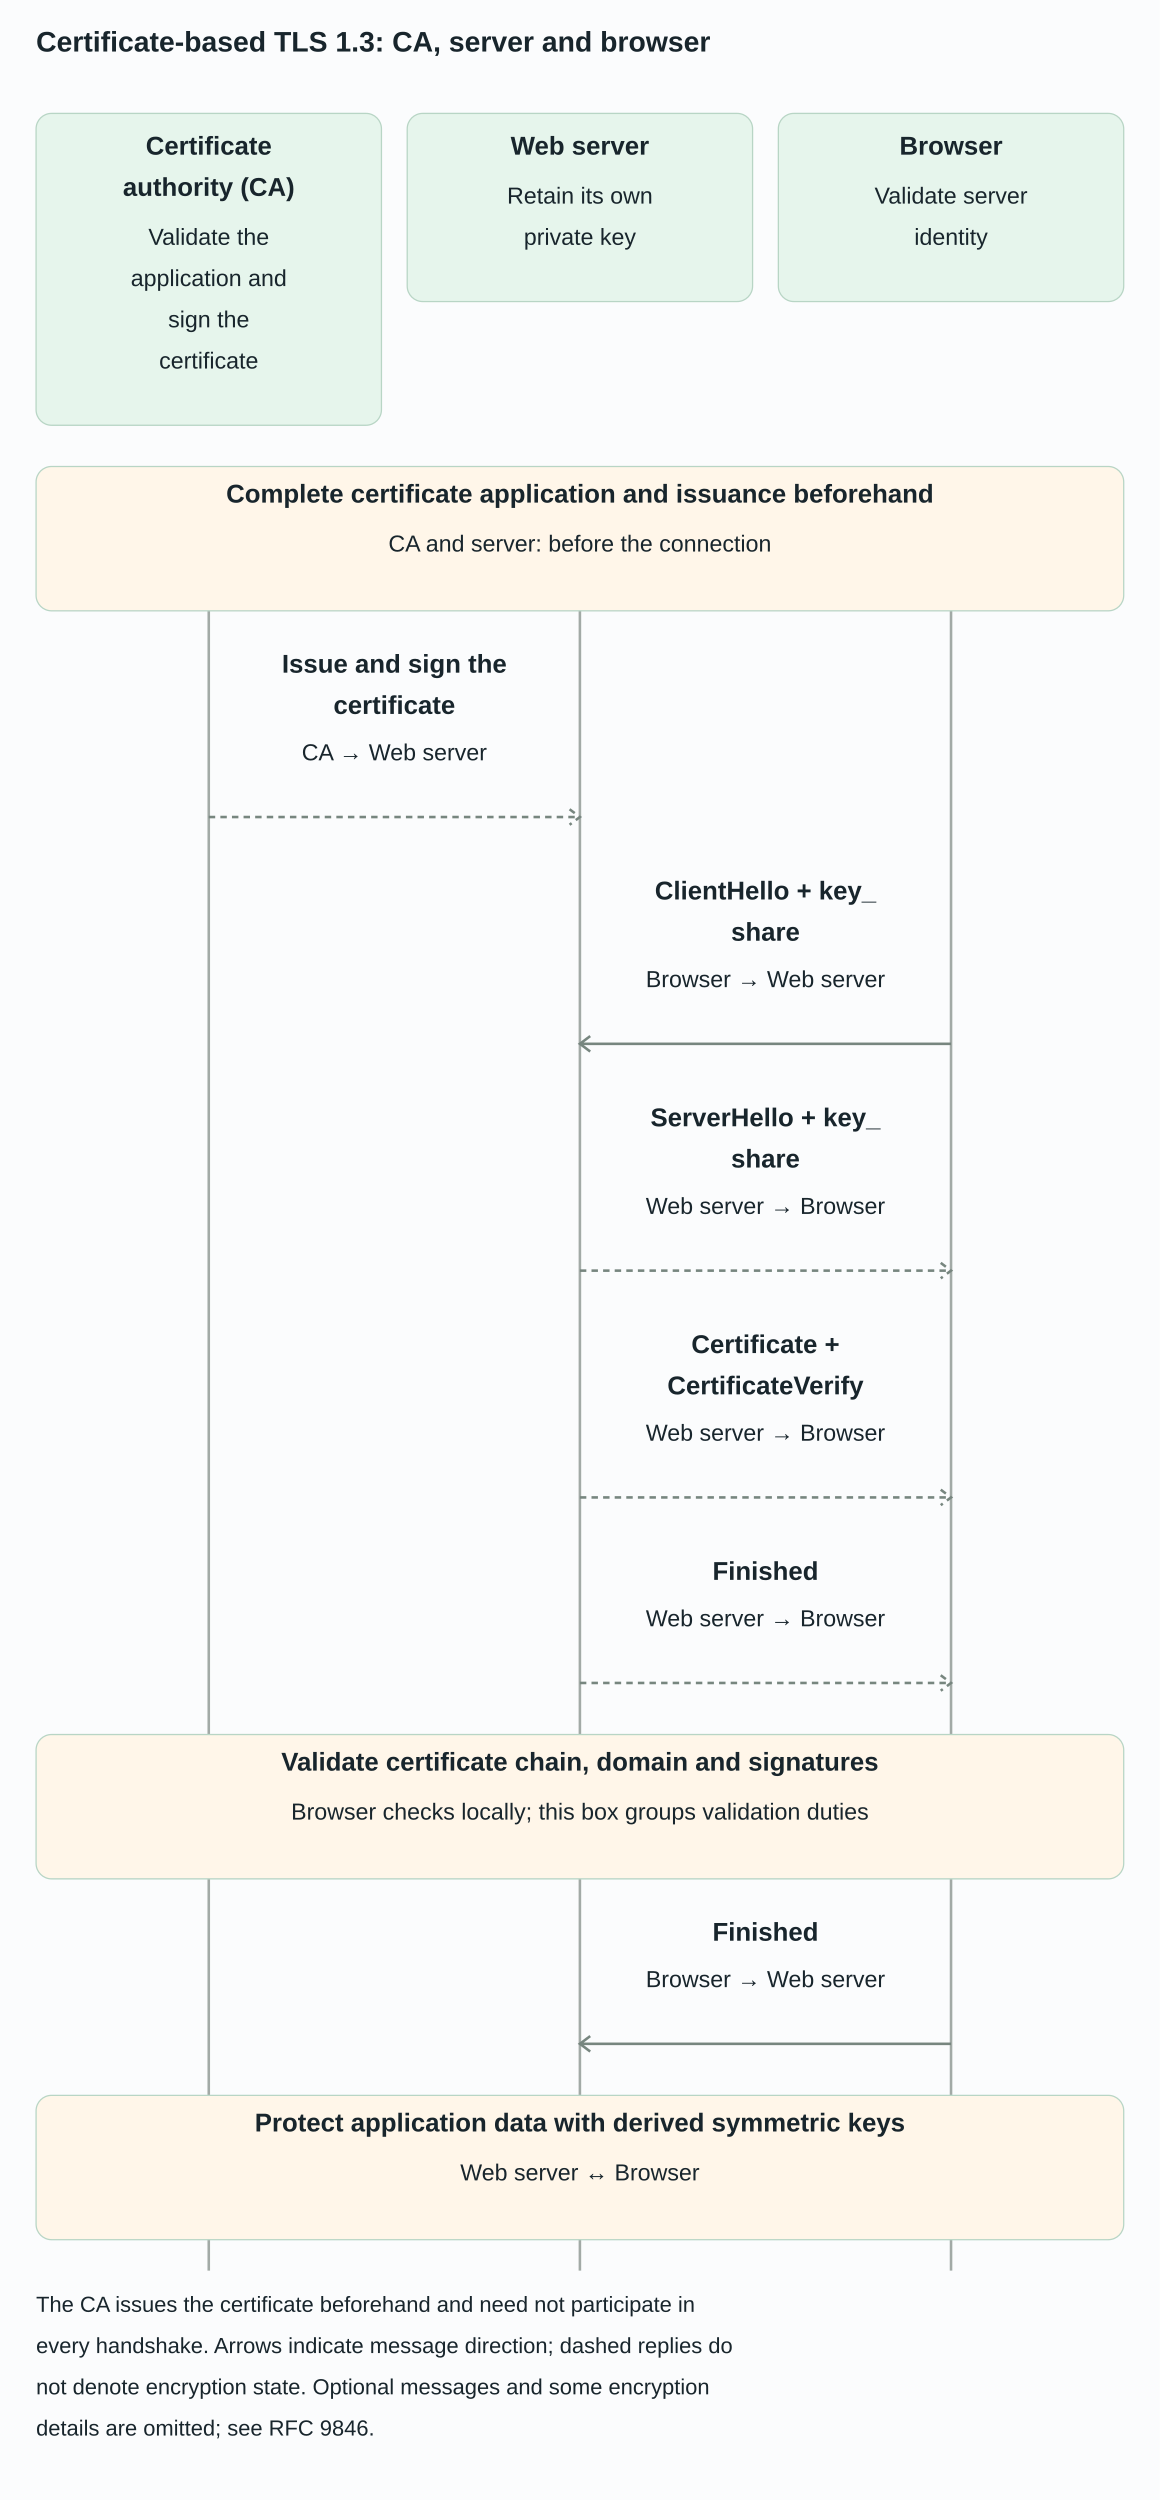
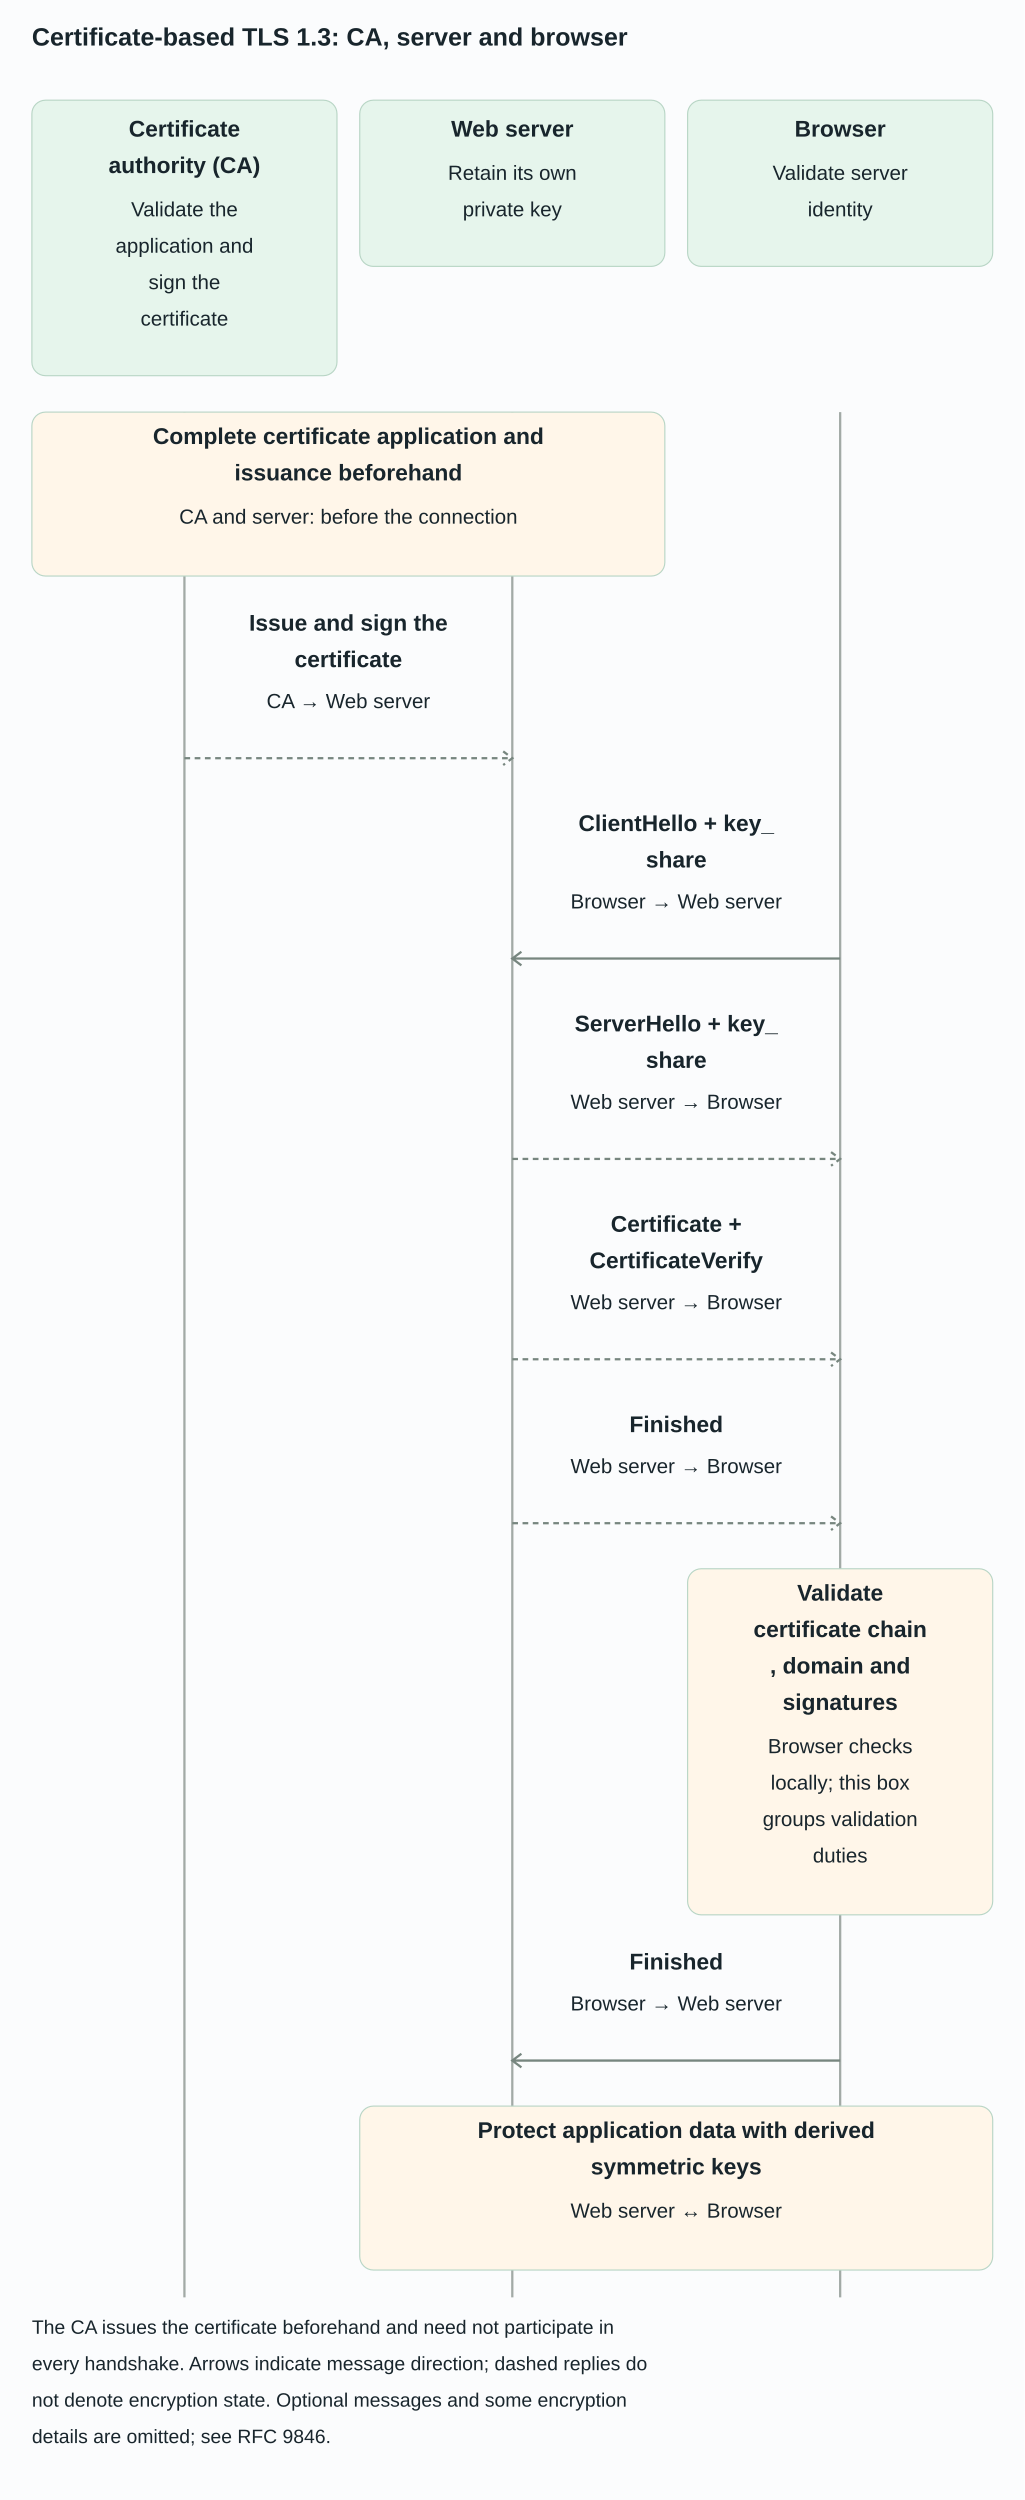
- <svg xmlns="http://www.w3.org/2000/svg" viewBox="0 0 900 1940" role="img" aria-labelledby="title desc" lang="en">
-   <rect width="900" height="1940" fill="#fbfcfd" />
+ <svg xmlns="http://www.w3.org/2000/svg" viewBox="0 0 900 2196" role="img" aria-labelledby="title desc" lang="en">
+   <rect width="900" height="2196" fill="#fbfcfd" />
  <g fill="#18252c" font-family="Arial, Noto Sans CJK TC, sans-serif">
    <text x="28" y="40" font-size="22" font-weight="700" text-anchor="start">Certificate-based TLS 1.3: CA, server and browser</text>
    <rect x="28" y="88" width="268" height="242" rx="12" fill="#e6f5ec" stroke="#b8d5c5" />
    <text x="162.0" y="120" font-size="20" font-weight="700" text-anchor="middle">Certificate</text>
    <text x="162.0" y="152" font-size="20" font-weight="700" text-anchor="middle">authority (CA)</text>
    <text x="162.0" y="190" font-size="18" font-weight="400" text-anchor="middle">Validate the</text>
    <text x="162.0" y="222" font-size="18" font-weight="400" text-anchor="middle">application and</text>
    <text x="162.0" y="254" font-size="18" font-weight="400" text-anchor="middle">sign the</text>
    <text x="162.0" y="286" font-size="18" font-weight="400" text-anchor="middle">certificate</text>
    <rect x="316" y="88" width="268" height="146" rx="12" fill="#e6f5ec" stroke="#b8d5c5" />
    <text x="450.0" y="120" font-size="20" font-weight="700" text-anchor="middle">Web server</text>
    <text x="450.0" y="158" font-size="18" font-weight="400" text-anchor="middle">Retain its own</text>
    <text x="450.0" y="190" font-size="18" font-weight="400" text-anchor="middle">private key</text>
    <rect x="604" y="88" width="268" height="146" rx="12" fill="#e6f5ec" stroke="#b8d5c5" />
    <text x="738.0" y="120" font-size="20" font-weight="700" text-anchor="middle">Browser</text>
    <text x="738.0" y="158" font-size="18" font-weight="400" text-anchor="middle">Validate server</text>
    <text x="738.0" y="190" font-size="18" font-weight="400" text-anchor="middle">identity</text>
-     <path d="M738 362V1762" fill="none" stroke="#a2aaa6" stroke-width="2" />
-     <path d="M450 362V1762" fill="none" stroke="#a2aaa6" stroke-width="2" />
-     <path d="M162 362V1762" fill="none" stroke="#a2aaa6" stroke-width="2" />
-     <rect x="28" y="362" width="844" height="112" rx="12" fill="#fff6e9" stroke="#b8d5c5" />
-     <text x="450" y="390" font-size="20" font-weight="700" text-anchor="middle">Complete certificate application and issuance beforehand</text>
-     <text x="450" y="428" font-size="18" font-weight="400" text-anchor="middle">CA and server: before the connection</text>
-     <text x="306.0" y="522" font-size="20" font-weight="700" text-anchor="middle">Issue and sign the</text>
-     <text x="306.0" y="554" font-size="20" font-weight="700" text-anchor="middle">certificate</text>
-     <text x="306.0" y="590" font-size="18" font-weight="400" text-anchor="middle">CA → Web server</text>
-     <path d="M162 634H450m-8-6 8 6 -8 6" fill="none" stroke="#77867f" stroke-width="2" stroke-dasharray="5 4" />
-     <text x="594.0" y="698" font-size="20" font-weight="700" text-anchor="middle">ClientHello + key_</text>
-     <text x="594.0" y="730" font-size="20" font-weight="700" text-anchor="middle">share</text>
-     <text x="594.0" y="766" font-size="18" font-weight="400" text-anchor="middle">Browser → Web server</text>
-     <path d="M738 810H450m8-6 -8 6 8 6" fill="none" stroke="#77867f" stroke-width="2" />
-     <text x="594.0" y="874" font-size="20" font-weight="700" text-anchor="middle">ServerHello + key_</text>
-     <text x="594.0" y="906" font-size="20" font-weight="700" text-anchor="middle">share</text>
-     <text x="594.0" y="942" font-size="18" font-weight="400" text-anchor="middle">Web server → Browser</text>
-     <path d="M450 986H738m-8-6 8 6 -8 6" fill="none" stroke="#77867f" stroke-width="2" stroke-dasharray="5 4" />
-     <text x="594.0" y="1050" font-size="20" font-weight="700" text-anchor="middle">Certificate +</text>
-     <text x="594.0" y="1082" font-size="20" font-weight="700" text-anchor="middle">CertificateVerify</text>
-     <text x="594.0" y="1118" font-size="18" font-weight="400" text-anchor="middle">Web server → Browser</text>
-     <path d="M450 1162H738m-8-6 8 6 -8 6" fill="none" stroke="#77867f" stroke-width="2" stroke-dasharray="5 4" />
-     <text x="594.0" y="1226" font-size="20" font-weight="700" text-anchor="middle">Finished</text>
-     <text x="594.0" y="1262" font-size="18" font-weight="400" text-anchor="middle">Web server → Browser</text>
-     <path d="M450 1306H738m-8-6 8 6 -8 6" fill="none" stroke="#77867f" stroke-width="2" stroke-dasharray="5 4" />
-     <rect x="28" y="1346" width="844" height="112" rx="12" fill="#fff6e9" stroke="#b8d5c5" />
-     <text x="450" y="1374" font-size="20" font-weight="700" text-anchor="middle">Validate certificate chain, domain and signatures</text>
-     <text x="450" y="1412" font-size="18" font-weight="400" text-anchor="middle">Browser checks locally; this box groups validation duties</text>
-     <text x="594.0" y="1506" font-size="20" font-weight="700" text-anchor="middle">Finished</text>
-     <text x="594.0" y="1542" font-size="18" font-weight="400" text-anchor="middle">Browser → Web server</text>
-     <path d="M738 1586H450m8-6 -8 6 8 6" fill="none" stroke="#77867f" stroke-width="2" />
-     <rect x="28" y="1626" width="844" height="112" rx="12" fill="#fff6e9" stroke="#b8d5c5" />
-     <text x="450" y="1654" font-size="20" font-weight="700" text-anchor="middle">Protect application data with derived symmetric keys</text>
-     <text x="450" y="1692" font-size="18" font-weight="400" text-anchor="middle">Web server ↔ Browser</text>
-     <text x="28" y="1794" font-size="17" font-weight="400" text-anchor="start">The CA issues the certificate beforehand and need not participate in</text>
-     <text x="28" y="1826" font-size="17" font-weight="400" text-anchor="start">every handshake. Arrows indicate message direction; dashed replies do</text>
-     <text x="28" y="1858" font-size="17" font-weight="400" text-anchor="start">not denote encryption state. Optional messages and some encryption</text>
-     <text x="28" y="1890" font-size="17" font-weight="400" text-anchor="start">details are omitted; see RFC 9846.</text>
+     <path d="M738 362V2018" fill="none" stroke="#a2aaa6" stroke-width="2" />
+     <path d="M450 362V2018" fill="none" stroke="#a2aaa6" stroke-width="2" />
+     <path d="M162 362V2018" fill="none" stroke="#a2aaa6" stroke-width="2" />
+     <rect x="28" y="362" width="556" height="144" rx="12" fill="#fff6e9" stroke="#b8d5c5" />
+     <text x="306.0" y="390" font-size="20" font-weight="700" text-anchor="middle">Complete certificate application and</text>
+     <text x="306.0" y="422" font-size="20" font-weight="700" text-anchor="middle">issuance beforehand</text>
+     <text x="306.0" y="460" font-size="18" font-weight="400" text-anchor="middle">CA and server: before the connection</text>
+     <text x="306.0" y="554" font-size="20" font-weight="700" text-anchor="middle">Issue and sign the</text>
+     <text x="306.0" y="586" font-size="20" font-weight="700" text-anchor="middle">certificate</text>
+     <text x="306.0" y="622" font-size="18" font-weight="400" text-anchor="middle">CA → Web server</text>
+     <path d="M162 666H450m-8-6 8 6 -8 6" fill="none" stroke="#77867f" stroke-width="2" stroke-dasharray="5 4" />
+     <text x="594.0" y="730" font-size="20" font-weight="700" text-anchor="middle">ClientHello + key_</text>
+     <text x="594.0" y="762" font-size="20" font-weight="700" text-anchor="middle">share</text>
+     <text x="594.0" y="798" font-size="18" font-weight="400" text-anchor="middle">Browser → Web server</text>
+     <path d="M738 842H450m8-6 -8 6 8 6" fill="none" stroke="#77867f" stroke-width="2" />
+     <text x="594.0" y="906" font-size="20" font-weight="700" text-anchor="middle">ServerHello + key_</text>
+     <text x="594.0" y="938" font-size="20" font-weight="700" text-anchor="middle">share</text>
+     <text x="594.0" y="974" font-size="18" font-weight="400" text-anchor="middle">Web server → Browser</text>
+     <path d="M450 1018H738m-8-6 8 6 -8 6" fill="none" stroke="#77867f" stroke-width="2" stroke-dasharray="5 4" />
+     <text x="594.0" y="1082" font-size="20" font-weight="700" text-anchor="middle">Certificate +</text>
+     <text x="594.0" y="1114" font-size="20" font-weight="700" text-anchor="middle">CertificateVerify</text>
+     <text x="594.0" y="1150" font-size="18" font-weight="400" text-anchor="middle">Web server → Browser</text>
+     <path d="M450 1194H738m-8-6 8 6 -8 6" fill="none" stroke="#77867f" stroke-width="2" stroke-dasharray="5 4" />
+     <text x="594.0" y="1258" font-size="20" font-weight="700" text-anchor="middle">Finished</text>
+     <text x="594.0" y="1294" font-size="18" font-weight="400" text-anchor="middle">Web server → Browser</text>
+     <path d="M450 1338H738m-8-6 8 6 -8 6" fill="none" stroke="#77867f" stroke-width="2" stroke-dasharray="5 4" />
+     <rect x="604" y="1378" width="268" height="304" rx="12" fill="#fff6e9" stroke="#b8d5c5" />
+     <text x="738.0" y="1406" font-size="20" font-weight="700" text-anchor="middle">Validate</text>
+     <text x="738.0" y="1438" font-size="20" font-weight="700" text-anchor="middle">certificate chain</text>
+     <text x="738.0" y="1470" font-size="20" font-weight="700" text-anchor="middle">, domain and</text>
+     <text x="738.0" y="1502" font-size="20" font-weight="700" text-anchor="middle">signatures</text>
+     <text x="738.0" y="1540" font-size="18" font-weight="400" text-anchor="middle">Browser checks</text>
+     <text x="738.0" y="1572" font-size="18" font-weight="400" text-anchor="middle">locally; this box</text>
+     <text x="738.0" y="1604" font-size="18" font-weight="400" text-anchor="middle">groups validation</text>
+     <text x="738.0" y="1636" font-size="18" font-weight="400" text-anchor="middle">duties</text>
+     <text x="594.0" y="1730" font-size="20" font-weight="700" text-anchor="middle">Finished</text>
+     <text x="594.0" y="1766" font-size="18" font-weight="400" text-anchor="middle">Browser → Web server</text>
+     <path d="M738 1810H450m8-6 -8 6 8 6" fill="none" stroke="#77867f" stroke-width="2" />
+     <rect x="316" y="1850" width="556" height="144" rx="12" fill="#fff6e9" stroke="#b8d5c5" />
+     <text x="594.0" y="1878" font-size="20" font-weight="700" text-anchor="middle">Protect application data with derived</text>
+     <text x="594.0" y="1910" font-size="20" font-weight="700" text-anchor="middle">symmetric keys</text>
+     <text x="594.0" y="1948" font-size="18" font-weight="400" text-anchor="middle">Web server ↔ Browser</text>
+     <text x="28" y="2050" font-size="17" font-weight="400" text-anchor="start">The CA issues the certificate beforehand and need not participate in</text>
+     <text x="28" y="2082" font-size="17" font-weight="400" text-anchor="start">every handshake. Arrows indicate message direction; dashed replies do</text>
+     <text x="28" y="2114" font-size="17" font-weight="400" text-anchor="start">not denote encryption state. Optional messages and some encryption</text>
+     <text x="28" y="2146" font-size="17" font-weight="400" text-anchor="start">details are omitted; see RFC 9846.</text>
  </g>
</svg>
